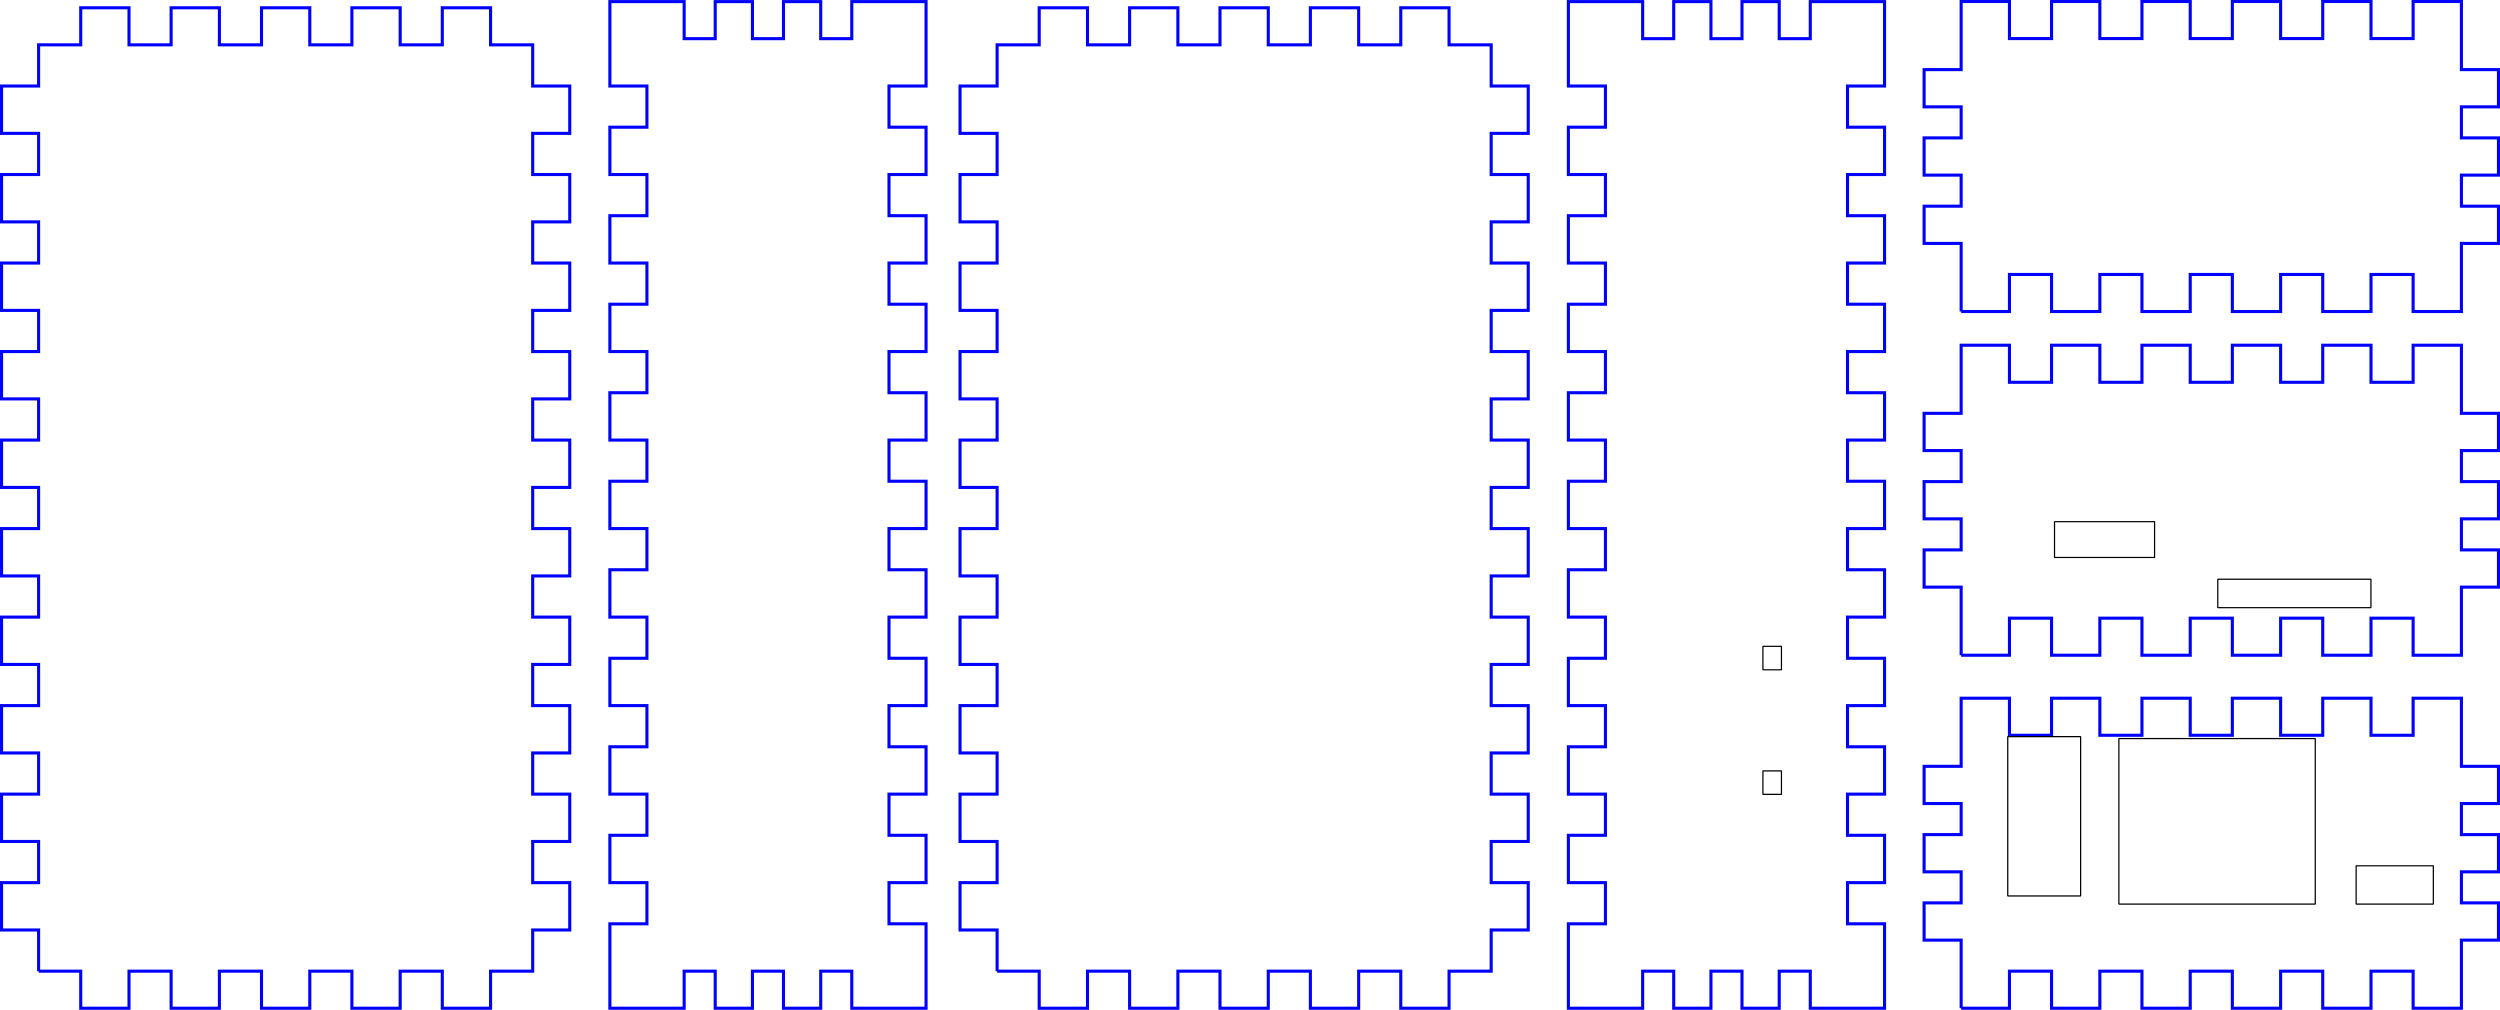
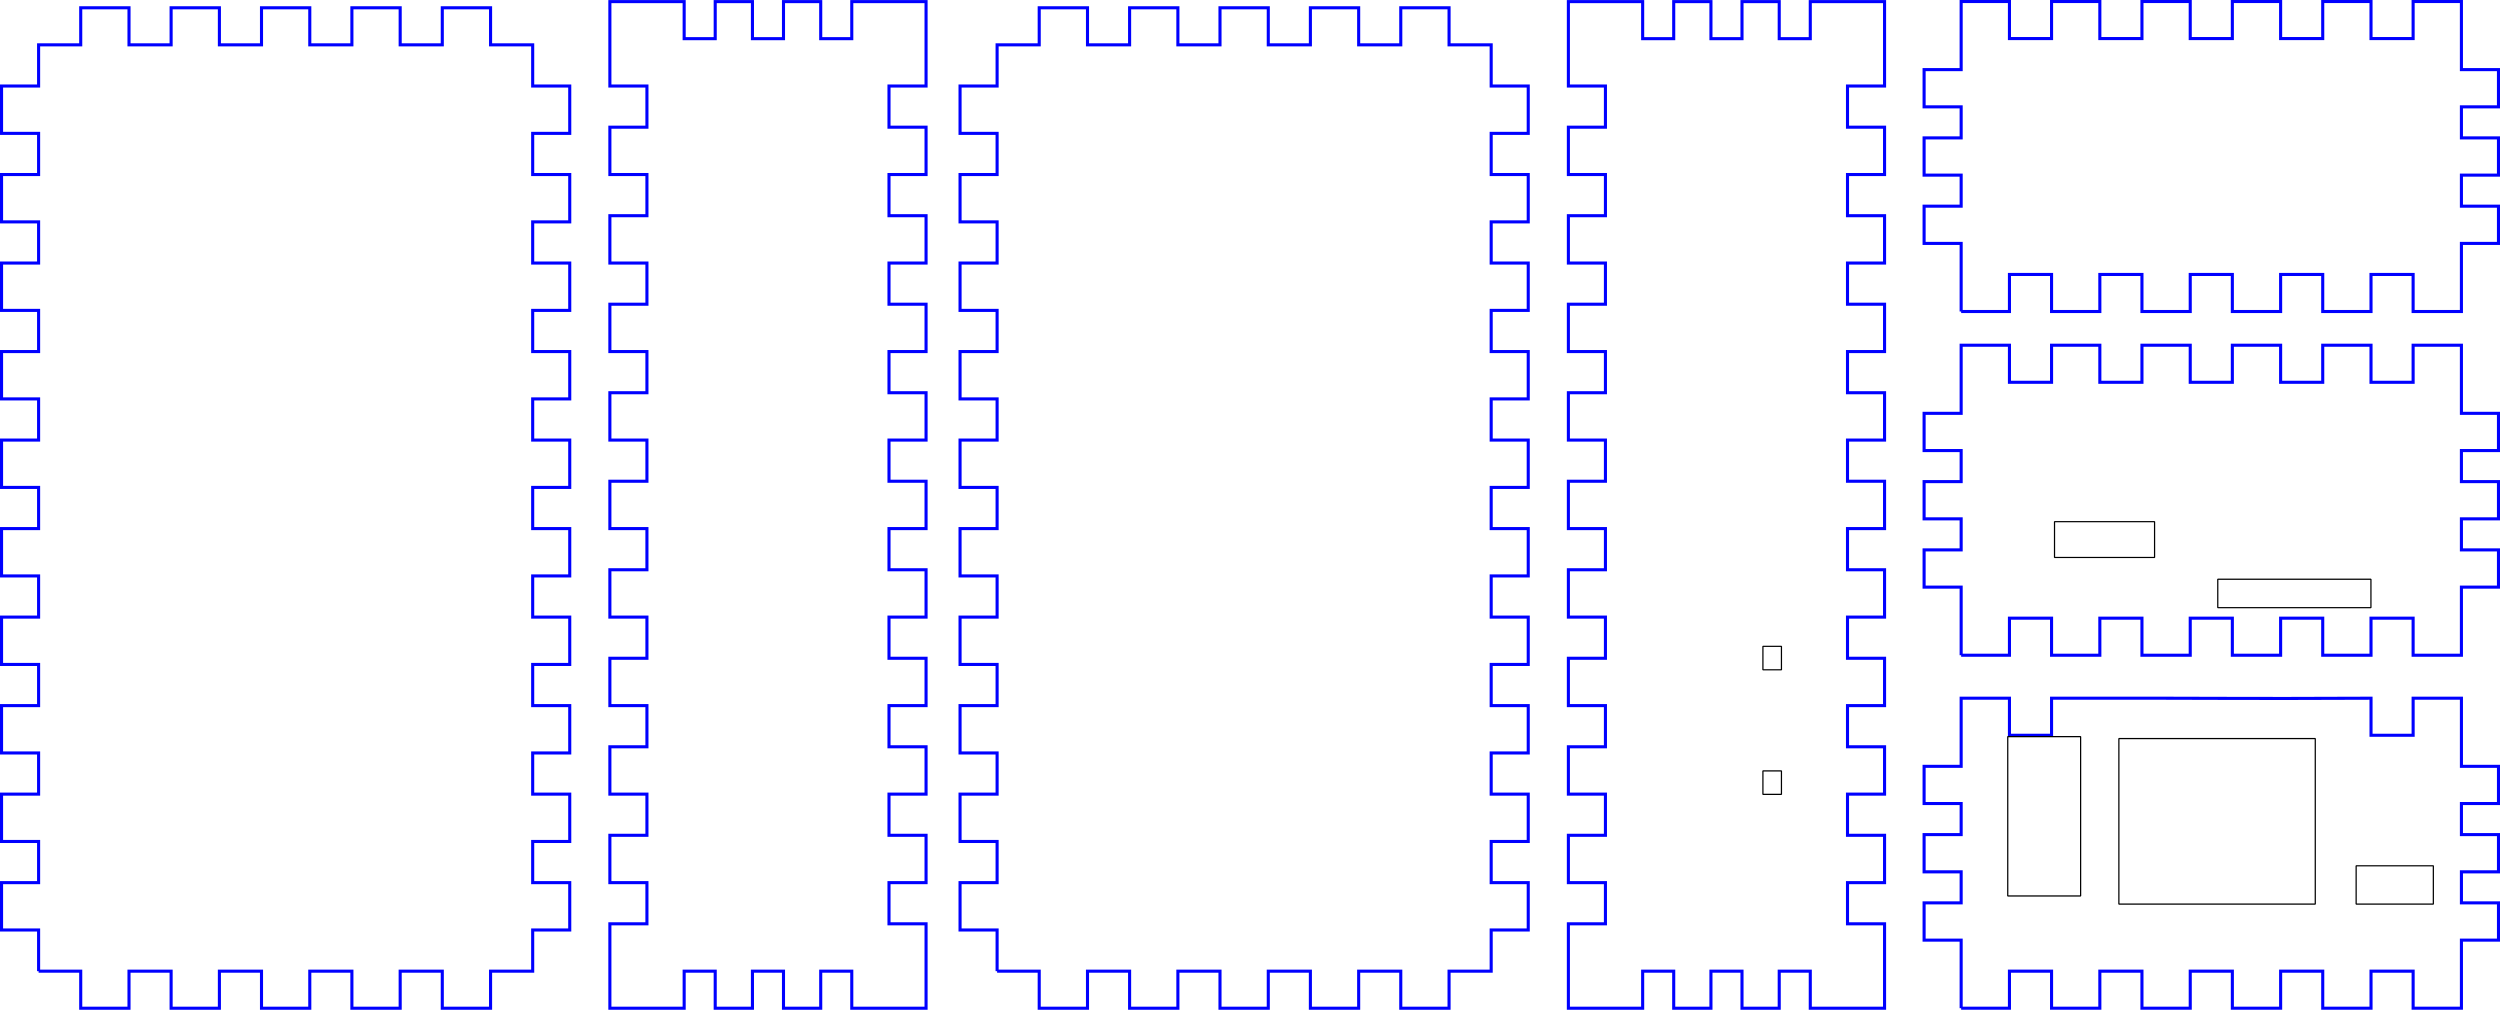
<svg xmlns="http://www.w3.org/2000/svg" width="202.399mm" height="81.75mm" viewBox="0 0 202.399 81.75" version="1.1" id="svg15549">
  <defs id="defs15543" />
  <g id="layer1" transform="translate(82.0642,-190.8667)">
    <path d="m -78.939,269.492 v -1.667 -1.667 h -3 v -3.833 h 3 v -3.333 h -3 v -3.833 h 3 v -3.333 h -3 v -3.833 h 3 v -3.333 h -3 v -3.833 h 3 v -3.333 h -3 v -3.833 h 3 v -3.333 h -3 v -3.833 h 3 v -3.333 h -3 v -3.833 h 3 v -3.333 h -3 v -3.833 h 3 v -3.333 h -3 v -3.833 h 3 v -3.333 h -3 v -3.833 h 3 v -1.667 -1.667 h 1.705 1.705 v -3 h 3.909 v 3 h 3.409 v -3 h 3.909 v 3 h 3.409 v -3 h 3.909 v 3 h 3.409 v -3 h 3.909 v 3 h 3.409 v -3 h 3.909 v 3 h 1.705 1.705 v 1.667 1.667 h 3 v 3.833 h -3 v 3.333 h 3 v 3.833 h -3 v 3.333 h 3 v 3.833 h -3 v 3.333 h 3 v 3.833 h -3 v 3.333 h 3 v 3.833 h -3 v 3.333 h 3 v 3.833 h -3 v 3.333 h 3 v 3.833 h -3 v 3.333 h 3 v 3.833 h -3 v 3.333 h 3 v 3.833 h -3 v 3.333 h 3 v 3.833 h -3 v 1.667 1.667 h -1.705 -1.705 v 3 h -3.909 v -3 h -3.409 v 3 h -3.909 v -3 h -3.409 v 3 h -3.909 v -3 h -3.409 v 3 h -3.909 v -3 h -3.409 v 3 h -3.909 v -3 h -1.705 -1.705" id="box-lid" style="fill:none;stroke:#0000ff;stroke-width:0.25;stroke-linecap:butt;stroke-linejoin:miter" />
    <path d="m -29.689,272.492 h -3 v -3 -1.917 -1.917 h 3 v -3.333 h -3 v -3.833 h 3 v -3.333 h -3 v -3.833 h 3 v -3.333 h -3 v -3.833 h 3 v -3.333 h -3 v -3.833 h 3 v -3.333 h -3 v -3.833 h 3 v -3.333 h -3 v -3.833 h 3 v -3.333 h -3 v -3.833 h 3 v -3.333 h -3 v -3.833 h 3 v -3.333 h -3 v -3.833 h 3 v -3.333 h -3 v -1.917 -1.917 -3 h 3 1.507 1.507 v 3 h 2.514 v -3 h 3.014 v 3 h 2.514 v -3 h 3.014 v 3 h 2.514 v -3 h 1.507 1.507 3 v 3 1.917 1.917 h -3 v 3.333 h 3 v 3.833 h -3 v 3.333 h 3 v 3.833 h -3 v 3.333 h 3 v 3.833 h -3 v 3.333 h 3 v 3.833 h -3 v 3.333 h 3 v 3.833 h -3 v 3.333 h 3 v 3.833 h -3 v 3.333 h 3 v 3.833 h -3 v 3.333 h 3 v 3.833 h -3 v 3.333 h 3 v 3.833 h -3 v 3.333 h 3 v 1.917 1.917 3 h -3 -1.507 -1.507 v -3 h -2.514 v 3 h -3.014 v -3 h -2.514 v 3 h -3.014 v -3 h -2.514 v 3 h -1.507 -1.507" id="box-longside1" style="fill:none;stroke:#0000ff;stroke-width:0.25;stroke-linecap:butt;stroke-linejoin:miter" />
    <path d="m -1.339,269.492 v -1.667 -1.667 h -3 v -3.833 h 3 v -3.333 h -3 v -3.833 h 3 v -3.333 h -3 v -3.833 h 3 v -3.333 h -3 v -3.833 h 3 v -3.333 h -3 v -3.833 h 3 v -3.333 h -3 v -3.833 h 3 v -3.333 h -3 v -3.833 h 3 v -3.333 h -3 v -3.833 h 3 v -3.333 h -3 v -3.833 h 3 v -3.333 h -3 v -3.833 h 3 v -1.667 -1.667 H 0.365 2.07 v -3 h 3.909 v 3 h 3.409 v -3 h 3.909 v 3 h 3.409 v -3 h 3.909 v 3 h 3.409 v -3 h 3.909 v 3 h 3.409 v -3 h 3.909 v 3 h 1.705 1.705 v 1.667 1.667 h 3 v 3.833 h -3 v 3.333 h 3 v 3.833 h -3 v 3.333 h 3 v 3.833 h -3 v 3.333 h 3 v 3.833 h -3 v 3.333 h 3 v 3.833 h -3 v 3.333 h 3 v 3.833 h -3 v 3.333 h 3 v 3.833 h -3 v 3.333 h 3 v 3.833 h -3 v 3.333 h 3 v 3.833 h -3 v 3.333 h 3 v 3.833 h -3 v 1.667 1.667 h -1.705 -1.705 v 3 h -3.909 v -3 h -3.409 v 3 h -3.909 v -3 h -3.409 v 3 h -3.909 v -3 h -3.409 v 3 H 9.388 v -3 h -3.409 v 3 h -3.909 v -3 H 0.365 -1.339" id="box-base" style="fill:none;stroke:#0000ff;stroke-width:0.25;stroke-linecap:butt;stroke-linejoin:miter" />
    <path d="m 47.911,272.492 h -3 v -3 -1.917 -1.917 h 3 v -3.333 h -3 v -3.833 h 3 v -3.333 h -3 v -3.833 h 3 v -3.333 h -3 v -3.833 h 3 v -3.333 h -3 v -3.833 h 3 v -3.333 h -3 v -3.833 h 3 v -3.333 h -3 v -3.833 h 3 v -3.333 h -3 v -3.833 h 3 v -3.333 h -3 v -3.833 h 3 v -3.333 h -3 v -3.833 h 3 v -3.333 h -3 v -1.917 -1.917 -3 h 3 1.507 1.507 v 3 h 2.514 v -3 h 3.014 v 3 h 2.514 v -3 h 3.014 v 3 h 2.514 v -3 h 1.507 1.507 3 v 3 1.917 1.917 h -3 v 3.333 h 3 v 3.833 h -3 v 3.333 h 3 v 3.833 h -3 v 3.333 h 3 v 3.833 h -3 v 3.333 h 3 v 3.833 h -3 v 3.333 h 3 v 3.833 h -3 v 3.333 h 3 v 3.833 h -3 v 3.333 h 3 v 3.833 h -3 v 3.333 h 3 v 3.833 h -3 v 3.333 h 3 v 3.833 h -3 v 3.333 h 3 v 1.917 1.917 3 h -3 -1.507 -1.507 v -3 h -2.514 v 3 h -3.014 v -3 h -2.514 v 3 h -3.014 v -3 h -2.514 v 3 h -1.507 -1.507" id="box-longside2" style="fill:none;stroke:#0000ff;stroke-width:0.25;stroke-linecap:butt;stroke-linejoin:miter" />
-     <path d="m 76.71,272.492 v -3 -1.257 -1.257 h -3 v -3.014 h 3 v -2.514 h -3 v -3.014 h 3 v -2.514 h -3 v -3.014 h 3 v -1.257 -1.257 -3 h 1.955 1.955 v 3 h 3.409 v -3 h 3.909 v 3 h 3.409 v -3 h 3.909 v 3 h 3.409 v -3 h 3.909 v 3 h 3.409 v -3 h 3.909 v 3 h 3.409 v -3 h 1.955 1.955 v 3 1.257 1.257 h 3 v 3.014 h -3 v 2.514 h 3 v 3.014 h -3 v 2.514 h 3 v 3.014 h -3 v 1.257 1.257 3 h -1.955 -1.955 v -3 h -3.409 v 3 h -3.909 v -3 h -3.409 v 3 h -3.909 v -3 h -3.409 v 3 H 91.347 v -3 h -3.409 v 3 h -3.909 v -3 h -3.409 v 3 h -1.955 -1.955" id="box-endface2" style="fill:none;stroke:#0000ff;stroke-width:0.25;stroke-linecap:butt;stroke-linejoin:miter" />
+     <path d="m 76.71,272.492 v -3 -1.257 -1.257 h -3 v -3.014 h 3 v -2.514 h -3 v -3.014 h 3 v -2.514 h -3 v -3.014 h 3 v -1.257 -1.257 -3 h 1.955 1.955 v 3 h 3.409 v -3 c 14.177,-0.021 14.246,0.055 25.864,0 v 3 h 3.409 v -3 h 1.955 1.955 v 3 1.257 1.257 h 3 v 3.014 h -3 v 2.514 h 3 v 3.014 h -3 v 2.514 h 3 v 3.014 h -3 v 1.257 1.257 3 h -1.955 -1.955 v -3 h -3.409 v 3 h -3.909 v -3 h -3.409 v 3 h -3.909 v -3 h -3.409 v 3 H 91.347 v -3 h -3.409 v 3 h -3.909 v -3 h -3.409 v 3 h -1.955 -1.955" id="box-endface2" style="fill:none;stroke:#0000ff;stroke-width:0.25;stroke-linecap:butt;stroke-linejoin:miter" />
    <path d="m 76.71,216.087 v -3 -1.257 -1.257 h -3 v -3.014 h 3 v -2.514 h -3 v -3.014 h 3 v -2.514 h -3 v -3.014 h 3 v -1.257 -1.257 -3 h 1.955 1.955 v 3 h 3.409 v -3 h 3.909 v 3 h 3.409 v -3 h 3.909 v 3 h 3.409 v -3 h 3.909 v 3 h 3.409 v -3 h 3.909 v 3 h 3.409 v -3 h 1.955 1.955 v 3 1.257 1.257 h 3 v 3.014 h -3 v 2.514 h 3 v 3.014 h -3 v 2.514 h 3 v 3.014 h -3 v 1.257 1.257 3 h -1.955 -1.955 v -3 h -3.409 v 3 h -3.909 v -3 h -3.409 v 3 h -3.909 v -3 h -3.409 v 3 h -3.909 v -3 H 87.938 v 3 h -3.909 v -3 h -3.409 v 3 h -1.955 -1.955" id="box-endface1" style="fill:none;stroke:#0000ff;stroke-width:0.25;stroke-linecap:butt;stroke-linejoin:miter" />
    <path style="opacity:1;fill:none;fill-opacity:1;fill-rule:nonzero;stroke:#000000;stroke-width:0.1;stroke-linecap:square;stroke-linejoin:miter;stroke-miterlimit:0;stroke-dasharray:none;stroke-opacity:1;paint-order:fill markers stroke" d="m 80.482,250.503 h 5.9 v 12.9 h -5.9 z" id="rect16532" />
    <path style="opacity:1;fill:none;fill-opacity:1;fill-rule:nonzero;stroke:#000000;stroke-width:0.1;stroke-linecap:square;stroke-linejoin:miter;stroke-miterlimit:0;stroke-dasharray:none;stroke-opacity:1;paint-order:fill markers stroke" d="m 89.479,250.662 h 15.9 v 13.4 H 89.479 Z" id="rect16542" />
    <path style="opacity:1;fill:none;fill-opacity:1;fill-rule:nonzero;stroke:#000000;stroke-width:0.1;stroke-linecap:square;stroke-linejoin:miter;stroke-miterlimit:0;stroke-dasharray:none;stroke-opacity:1;paint-order:fill markers stroke" d="m 108.688,260.962 h 6.25 v 3.1 h -6.25 z" id="rect16546" />
    <path style="fill:none;stroke:#0000ff;stroke-width:0.25;stroke-linecap:butt;stroke-linejoin:miter" id="path16591" d="m 76.71,243.914 v -3 -1.257 -1.257 h -3 v -3.014 h 3 v -2.514 h -3 v -3.014 h 3 v -2.514 h -3 v -3.014 h 3 v -1.257 -1.257 -3 h 1.955 1.955 v 3 h 3.409 v -3 h 3.909 v 3 h 3.409 v -3 h 3.909 v 3 h 3.409 v -3 h 3.909 v 3 h 3.409 v -3 h 3.909 v 3 h 3.409 v -3 h 1.955 1.955 v 3 1.257 1.257 h 3 v 3.014 h -3 v 2.514 h 3 v 3.014 h -3 v 2.514 h 3 v 3.014 h -3 v 1.257 1.257 3 h -1.955 -1.955 v -3 h -3.409 v 3 h -3.909 v -3 h -3.409 v 3 h -3.909 v -3 h -3.409 v 3 H 91.347 v -3 h -3.409 v 3 h -3.909 v -3 h -3.409 v 3 h -1.955 -1.955" />
    <path style="opacity:1;fill:none;fill-opacity:1;fill-rule:nonzero;stroke:#000000;stroke-width:0.1;stroke-linecap:square;stroke-linejoin:miter;stroke-miterlimit:0;stroke-dasharray:none;stroke-opacity:1;paint-order:fill markers stroke" d="m 84.269,233.1 h 8.1 v 2.9 h -8.1 z" id="rect16593" />
    <path style="opacity:1;fill:none;fill-opacity:1;fill-rule:nonzero;stroke:#000000;stroke-width:0.1;stroke-linecap:square;stroke-linejoin:miter;stroke-miterlimit:0;stroke-dasharray:none;stroke-opacity:1;paint-order:fill markers stroke" d="m 97.486,237.762 h 12.4 v 2.3 H 97.486 Z" id="rect16597" />
    <path style="opacity:1;fill:none;fill-opacity:1;fill-rule:nonzero;stroke:#000000;stroke-width:0.1;stroke-linecap:square;stroke-linejoin:miter;stroke-miterlimit:0;stroke-dasharray:none;stroke-opacity:1;paint-order:fill markers stroke" d="m 60.661,253.278 h 1.5 v 1.9 h -1.5 z" id="rect16625" />
    <path style="opacity:1;fill:none;fill-opacity:1;fill-rule:nonzero;stroke:#000000;stroke-width:0.1;stroke-linecap:square;stroke-linejoin:miter;stroke-miterlimit:0;stroke-dasharray:none;stroke-opacity:1;paint-order:fill markers stroke" d="m 60.661,243.193 h 1.5 v 1.9 h -1.5 z" id="rect16629" />
  </g>
  <g id="layer2" style="display:none">
    <rect style="opacity:1;fill:none;fill-opacity:1;fill-rule:nonzero;stroke:#c8c8c4;stroke-width:0.2;stroke-linecap:square;stroke-linejoin:miter;stroke-miterlimit:0;stroke-dasharray:none;stroke-opacity:1;paint-order:fill markers stroke" id="rect16534" width="45.449" height="3.3" x="156.736" y="75.263" />
    <rect style="opacity:1;fill:none;fill-opacity:1;fill-rule:nonzero;stroke:#00f200;stroke-width:0.2;stroke-linecap:square;stroke-linejoin:miter;stroke-miterlimit:0;stroke-dasharray:none;stroke-opacity:1;paint-order:fill markers stroke" id="rect16536" width="42.097" height="1.4" x="158.77" y="73.865" />
    <rect style="opacity:1;fill:none;fill-opacity:1;fill-rule:nonzero;stroke:#bb0507;stroke-width:0.1;stroke-linecap:square;stroke-linejoin:miter;stroke-miterlimit:0;stroke-dasharray:none;stroke-opacity:1;paint-order:fill markers stroke" id="rect16538" width="3.4" height="9.562" x="159.041" y="64.274" />
    <rect y="64.274" x="168.541" height="9.562" width="2.9" id="rect16540" style="opacity:1;fill:none;fill-opacity:1;fill-rule:nonzero;stroke:#bb000b;stroke-width:0.1;stroke-linecap:square;stroke-linejoin:miter;stroke-miterlimit:0;stroke-dasharray:none;stroke-opacity:1;paint-order:fill markers stroke" />
    <rect style="opacity:1;fill:none;fill-opacity:1;fill-rule:nonzero;stroke:#bb0100;stroke-width:0.1;stroke-linecap:square;stroke-linejoin:miter;stroke-miterlimit:0;stroke-dasharray:none;stroke-opacity:1;paint-order:fill markers stroke" id="rect16544" width="3.1" height="9.562" x="187.548" y="64.254" />
    <rect y="64.274" x="197.114" height="9.562" width="1.9" id="rect16548" style="opacity:1;fill:none;fill-opacity:1;fill-rule:nonzero;stroke:#bb0000;stroke-width:0.1;stroke-linecap:square;stroke-linejoin:miter;stroke-miterlimit:0;stroke-dasharray:none;stroke-opacity:1;paint-order:fill markers stroke" />
    <rect y="46.685" x="156.736" height="3.3" width="45.449" id="rect16599" style="opacity:1;fill:none;fill-opacity:1;fill-rule:nonzero;stroke:#c8c8c4;stroke-width:0.2;stroke-linecap:square;stroke-linejoin:miter;stroke-miterlimit:0;stroke-dasharray:none;stroke-opacity:1;paint-order:fill markers stroke" />
    <rect y="45.288" x="158.77" height="1.4" width="42.097" id="rect16601" style="opacity:1;fill:none;fill-opacity:1;fill-rule:nonzero;stroke:#00f200;stroke-width:0.2;stroke-linecap:square;stroke-linejoin:miter;stroke-miterlimit:0;stroke-dasharray:none;stroke-opacity:1;paint-order:fill markers stroke" />
    <rect y="35.696" x="159.041" height="9.562" width="7.2" id="rect16603" style="opacity:1;fill:none;fill-opacity:1;fill-rule:nonzero;stroke:#bb0507;stroke-width:0.1;stroke-linecap:square;stroke-linejoin:miter;stroke-miterlimit:0;stroke-dasharray:none;stroke-opacity:1;paint-order:fill markers stroke" />
    <rect style="opacity:1;fill:none;fill-opacity:1;fill-rule:nonzero;stroke:#bb000b;stroke-width:0.1;stroke-linecap:square;stroke-linejoin:miter;stroke-miterlimit:0;stroke-dasharray:none;stroke-opacity:1;paint-order:fill markers stroke" id="rect16605" width="4.9" height="9.562" x="174.531" y="39.401" />
    <rect y="40.293" x="192.082" height="9.562" width="6.9" id="rect16607" style="opacity:1;fill:none;fill-opacity:1;fill-rule:nonzero;stroke:#bb0100;stroke-width:0.1;stroke-linecap:square;stroke-linejoin:miter;stroke-miterlimit:0;stroke-dasharray:none;stroke-opacity:1;paint-order:fill markers stroke" />
    <rect y="146.077" x="-80.619" height="3.3" width="45.449" id="rect16611" style="opacity:1;fill:none;fill-opacity:1;fill-rule:nonzero;stroke:#c8c8c4;stroke-width:0.2;stroke-linecap:square;stroke-linejoin:miter;stroke-miterlimit:0;stroke-dasharray:none;stroke-opacity:1;paint-order:fill markers stroke" transform="rotate(-90)" />
    <rect y="144.68" x="-78.586" height="1.4" width="42.097" id="rect16613" style="opacity:1;fill:none;fill-opacity:1;fill-rule:nonzero;stroke:#00f200;stroke-width:0.2;stroke-linecap:square;stroke-linejoin:miter;stroke-miterlimit:0;stroke-dasharray:none;stroke-opacity:1;paint-order:fill markers stroke" transform="rotate(-90)" />
    <rect y="135.088" x="-78.315" height="9.562" width="13.9" id="rect16615" style="opacity:1;fill:none;fill-opacity:1;fill-rule:nonzero;stroke:#bb0507;stroke-width:0.1;stroke-linecap:square;stroke-linejoin:miter;stroke-miterlimit:0;stroke-dasharray:none;stroke-opacity:1;paint-order:fill markers stroke" transform="rotate(-90)" />
    <rect transform="rotate(-90)" style="opacity:1;fill:none;fill-opacity:1;fill-rule:nonzero;stroke:#bb0507;stroke-width:0.1;stroke-linecap:square;stroke-linejoin:miter;stroke-miterlimit:0;stroke-dasharray:none;stroke-opacity:1;paint-order:fill markers stroke" id="rect16627" width="7.958" height="9.24" x="-62.316" y="135.25" />
  </g>
  <defs id="defs18188">
    <marker style="overflow:visible" refY="-2.411" refX="-8" orient="auto" id="DrawCurveMarker">
      <path id="path18185" style="fill:#000044; fill-rule:evenodd;stroke-width:0.625;stroke-linejoin:round;" d="m -6.556,-2.411 0,0 L -13.111,0 c 1.047,-1.423 1.041,-3.37 0,-4.821" />
    </marker>
  </defs>
  <defs id="defs18193">
    <marker style="overflow:visible" refY="-2.411" refX="8" orient="auto" id="DrawCurveMarker_r">
      <path id="path18190" style="fill:#000044; fill-rule:evenodd;stroke-width:0.625;stroke-linejoin:round;" d="m 6.556,-2.411 0,0 L 13.111,0 c -1.047,-1.423 -1.041,-3.37 0,-4.821" />
    </marker>
  </defs>
</svg>
